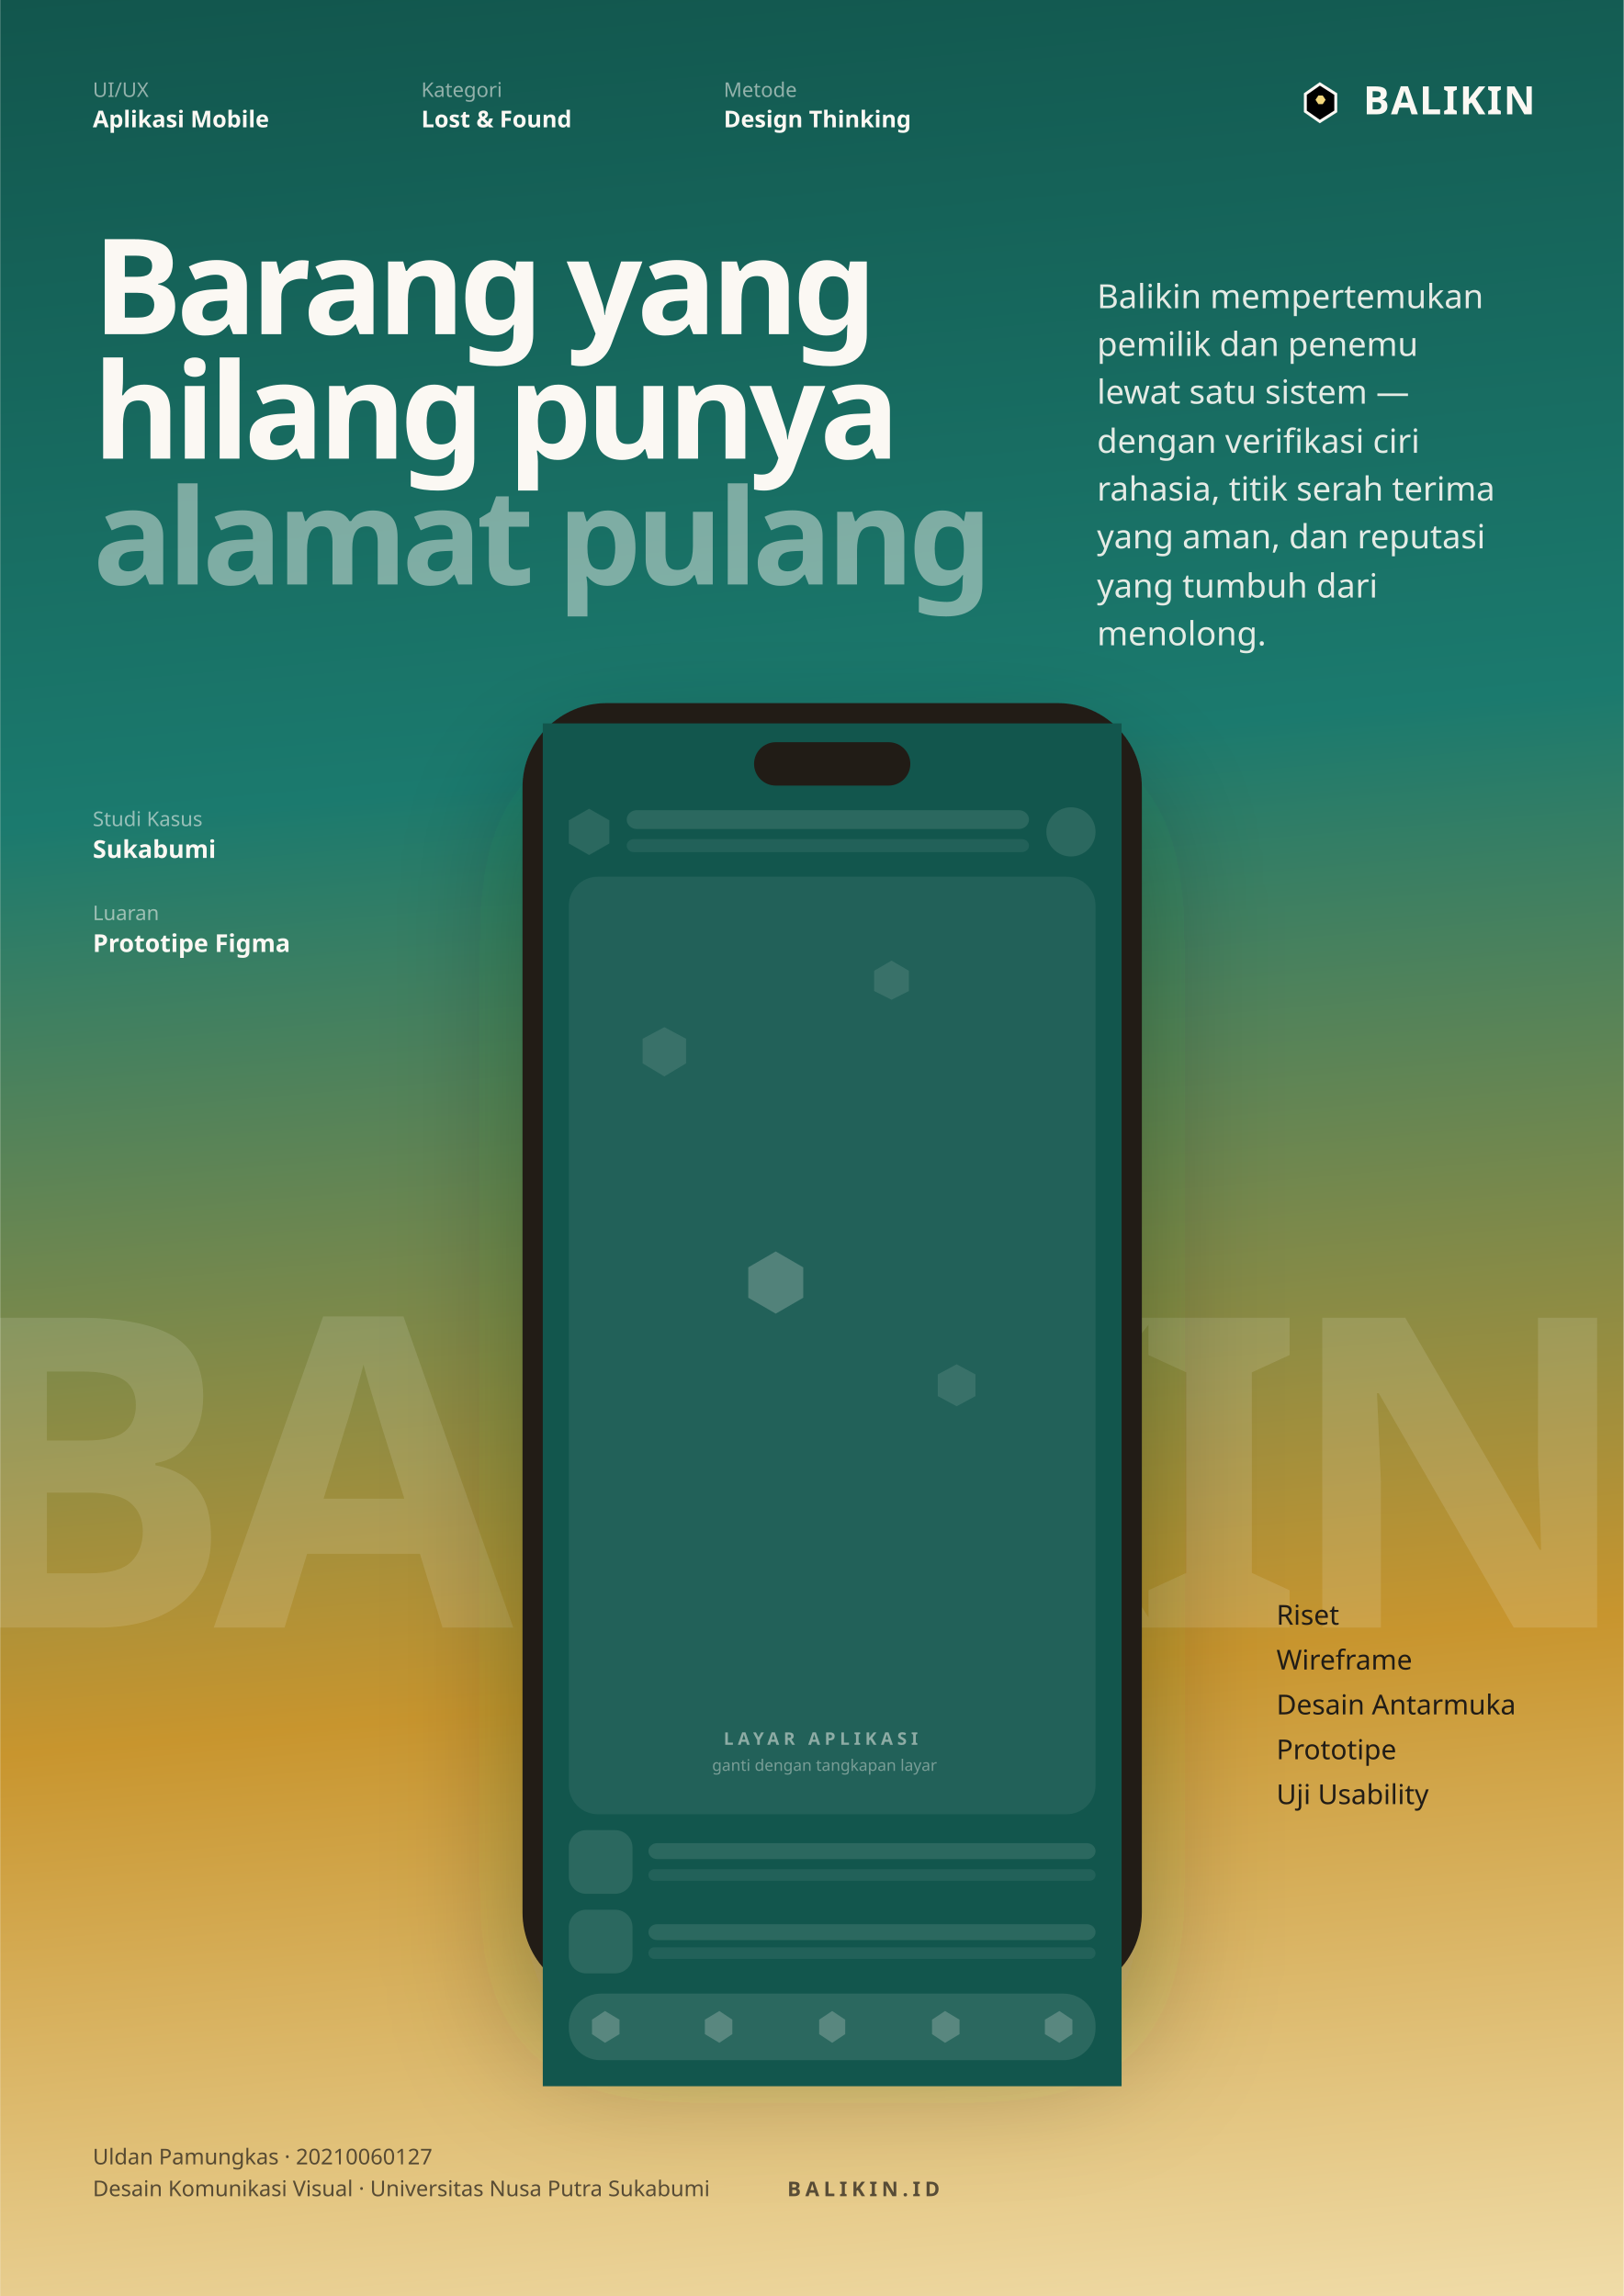
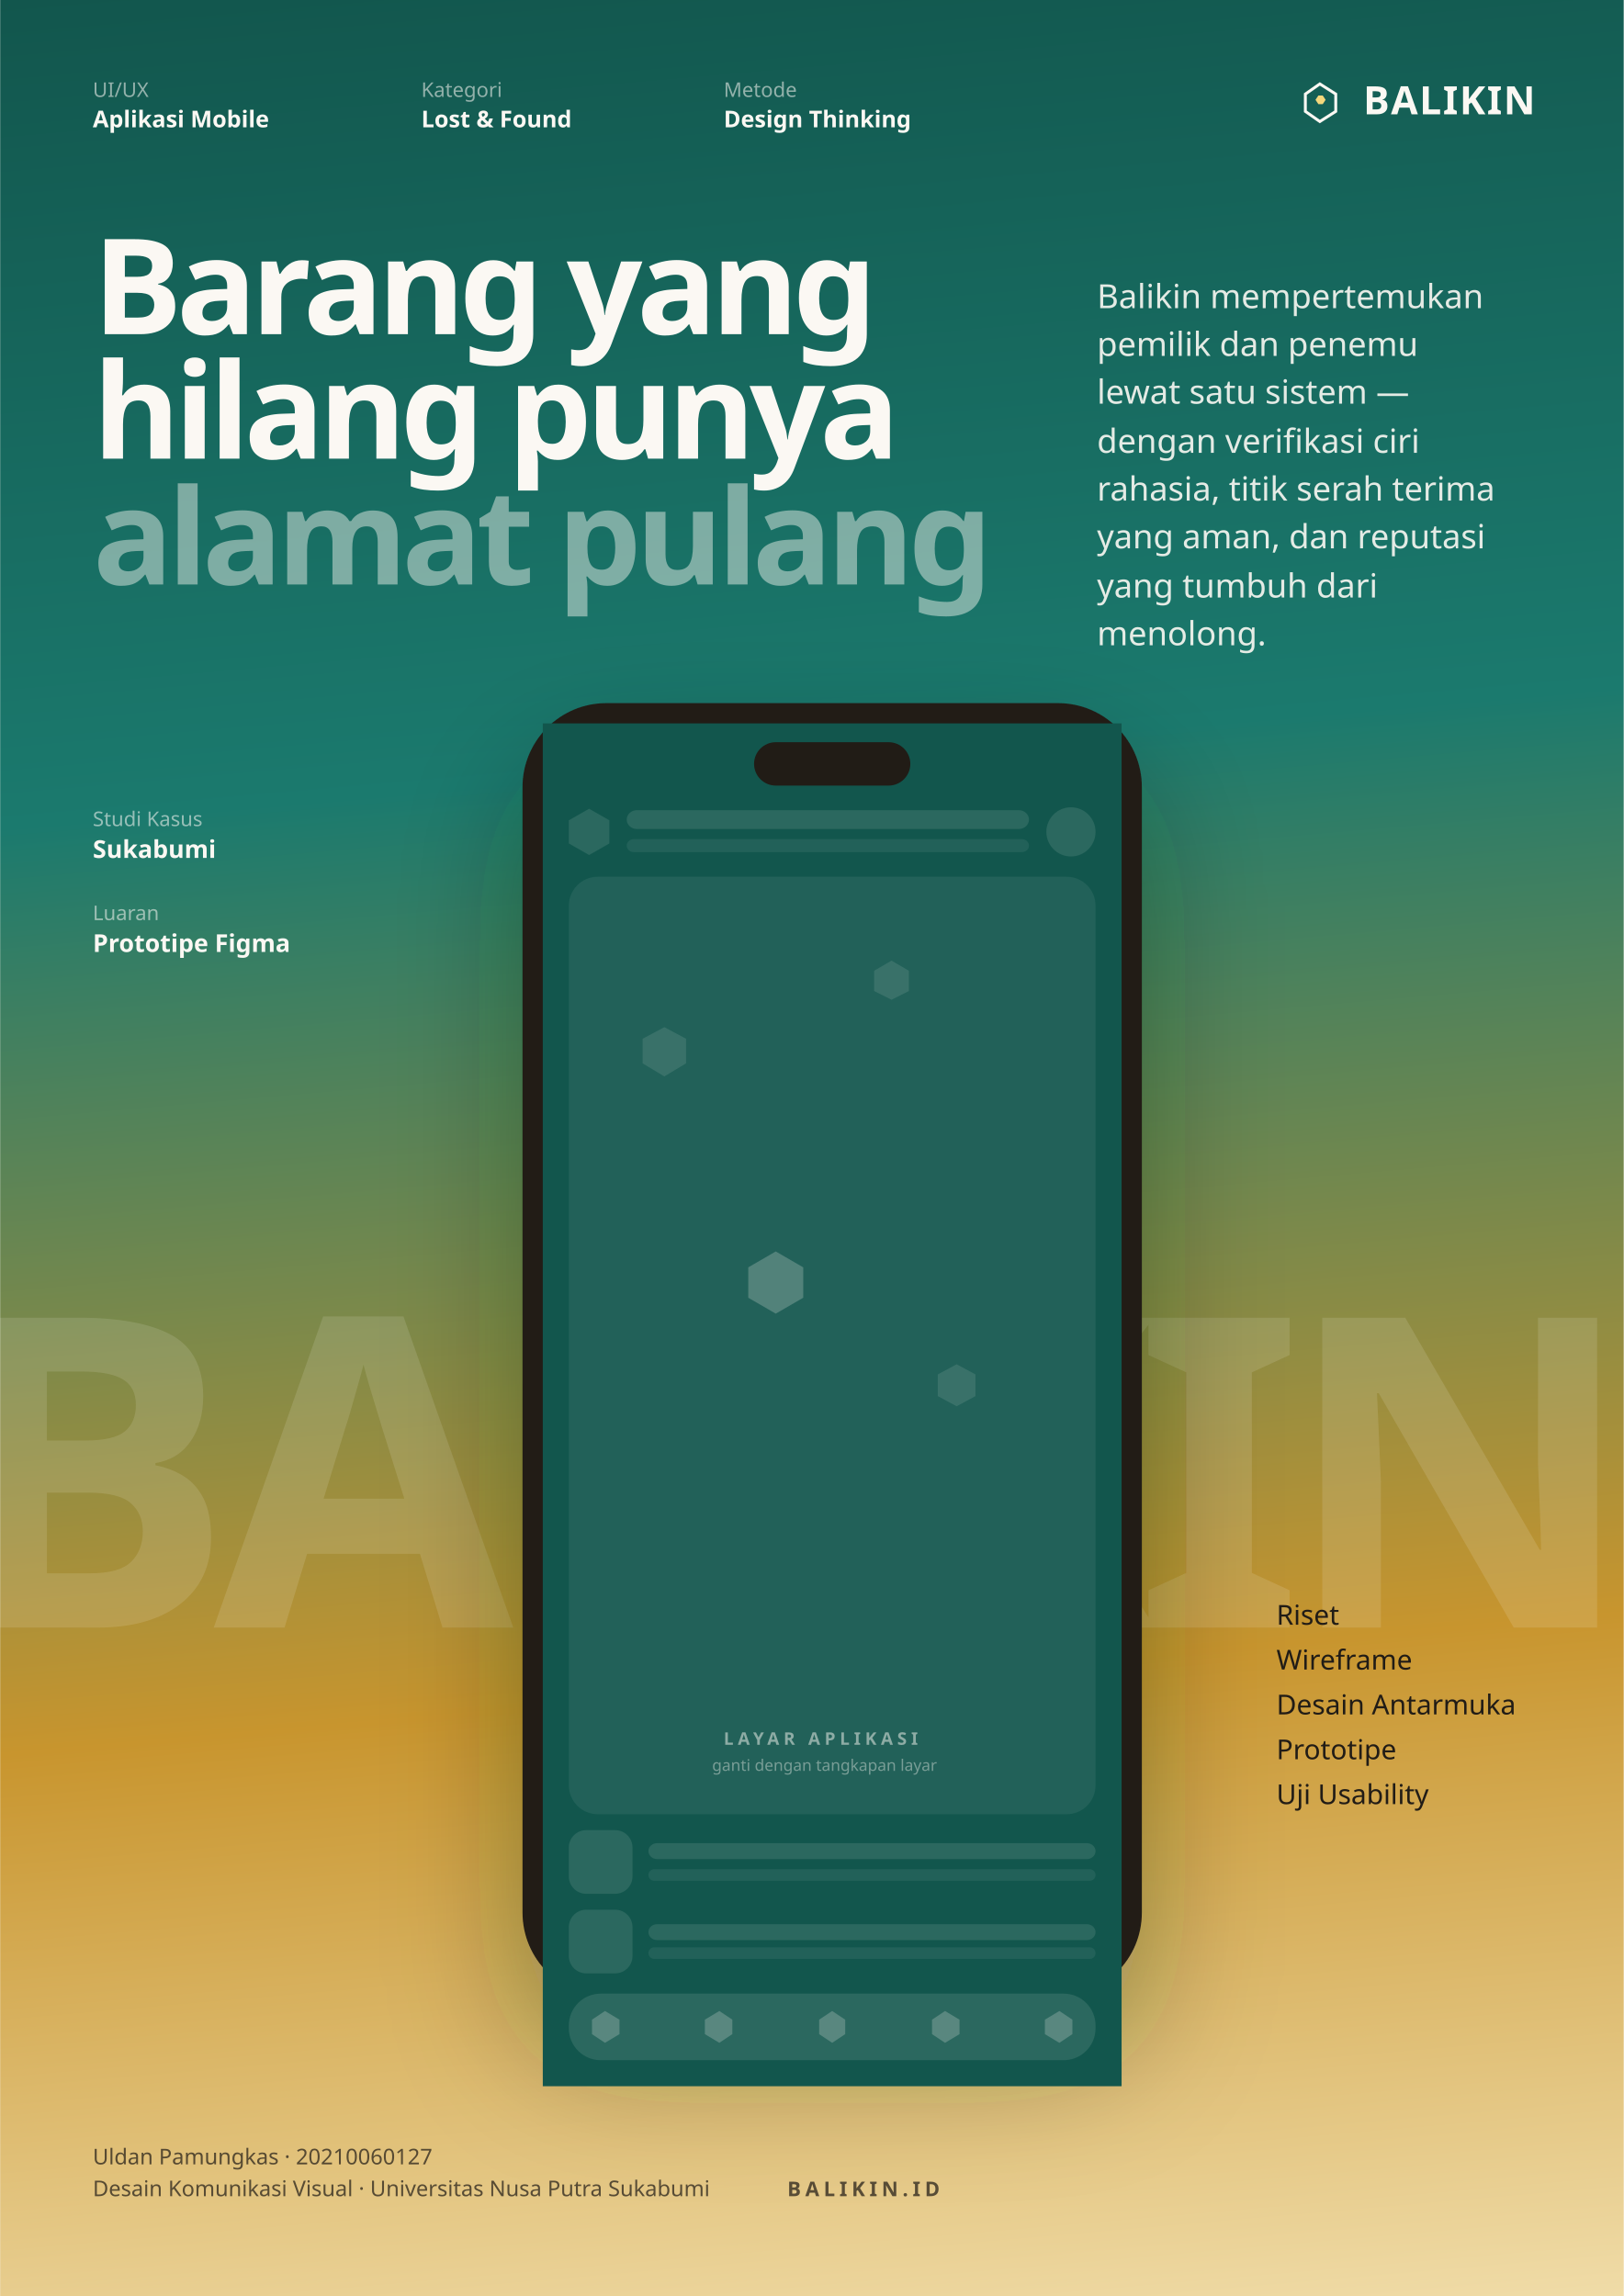
<svg xmlns="http://www.w3.org/2000/svg" width="297mm" height="420mm" viewBox="0 0 1122 1587" role="img" aria-label="Poster Balikin — S2 Editorial">
  <defs>
    <linearGradient id="g1" gradientUnits="userSpaceOnUse" x1="488" y1="-43" x2="634" y2="1630">
      <stop offset="0%" stop-color="#12564D" stop-opacity="1" />
      <stop offset="34%" stop-color="#1B7A6E" stop-opacity="1" />
      <stop offset="72%" stop-color="#C8952E" stop-opacity="1" />
      <stop offset="100%" stop-color="#F0DCA8" stop-opacity="1" />
    </linearGradient>
    <filter id="f2" x="-60%" y="-60%" width="220%" height="220%">
      <feDropShadow dx="0" dy="44" stdDeviation="45" flood-color="#0C2824" flood-opacity="0.34" />
    </filter>
  </defs>
  <rect x="0" y="0" width="1122" height="1587" fill="#FBF8F3" />
  <rect x="0" y="0" width="1122" height="1587" fill="url(#g1)" />
  <g opacity="0.13">
    <text x="-40" y="1125" font-family="Archivo" font-size="300" font-weight="700" fill="#FBF8F3" letter-spacing="-14">BALIKIN</text>
  </g>
  <rect x="361" y="486" width="428" height="894" rx="58" fill="#211C16" filter="url(#f2)" />
  <rect x="375" y="500" width="400" height="942" fill="#12564D" />
  <path d="M407 559L421 567L421 583L407 591L393 583L393 567Z" fill="#FBF8F3" fill-opacity="0.11" />
  <rect x="433" y="560" width="278" height="13" rx="7" fill="#FBF8F3" fill-opacity="0.11" />
  <rect x="433" y="580" width="278" height="9" rx="5" fill="#FBF8F3" fill-opacity="0.07" />
  <rect x="723" y="558" width="34" height="34" rx="17" fill="#FBF8F3" fill-opacity="0.11" />
  <rect x="393" y="606" width="364" height="648" rx="20" fill="#FBF8F3" fill-opacity="0.07" />
  <path d="M459 710L474 718L474 735L459 744L444 735L444 718Z" fill="#FBF8F3" fill-opacity="0.11" />
  <path d="M616 664L628 671L628 685L616 691L604 685L604 671Z" fill="#FBF8F3" fill-opacity="0.11" />
  <path d="M536 865L555 876L555 897L536 908L517 897L517 876Z" fill="#FBF8F3" fill-opacity="0.22" />
  <path d="M661 943L674 950L674 965L661 972L648 965L648 950Z" fill="#FBF8F3" fill-opacity="0.11" />
  <text x="500" y="1206" font-family="Plus Jakarta Sans" font-size="12" font-weight="700" fill="#FBF8F3" letter-spacing="3" fill-opacity="0.5">LAYAR APLIKASI</text>
  <g opacity="0.8">
    <text x="492" y="1224" font-family="Plus Jakarta Sans" font-size="11" font-weight="400" fill="#FBF8F3" fill-opacity="0.5">ganti dengan tangkapan layar</text>
  </g>
  <rect x="393" y="1265" width="44" height="44" rx="12" fill="#FBF8F3" fill-opacity="0.11" />
  <rect x="448" y="1274" width="309" height="11" rx="6" fill="#FBF8F3" fill-opacity="0.11" />
  <rect x="448" y="1292" width="309" height="8" rx="4" fill="#FBF8F3" fill-opacity="0.07" />
  <rect x="393" y="1320" width="44" height="44" rx="12" fill="#FBF8F3" fill-opacity="0.11" />
  <rect x="448" y="1330" width="309" height="11" rx="6" fill="#FBF8F3" fill-opacity="0.11" />
  <rect x="448" y="1346" width="309" height="8" rx="4" fill="#FBF8F3" fill-opacity="0.07" />
  <rect x="393" y="1378" width="364" height="46" rx="22" fill="#FBF8F3" fill-opacity="0.11" />
  <path d="M418 1390L428 1396L428 1406L418 1412L409 1406L409 1396Z" fill="#FBF8F3" fill-opacity="0.22" />
  <path d="M497 1390L506 1396L506 1406L497 1412L487 1406L487 1396Z" fill="#FBF8F3" fill-opacity="0.22" />
  <path d="M575 1390L584 1396L584 1406L575 1412L566 1406L566 1396Z" fill="#FBF8F3" fill-opacity="0.22" />
  <path d="M653 1390L663 1396L663 1406L653 1412L644 1406L644 1396Z" fill="#FBF8F3" fill-opacity="0.22" />
  <path d="M732 1390L741 1396L741 1406L732 1412L722 1406L722 1396Z" fill="#FBF8F3" fill-opacity="0.22" />
  <g transform="translate(-54 0)">
    <rect x="575" y="513" width="108" height="30" rx="15" fill="#211C16" />
  </g>
  <text x="64" y="67" font-family="Plus Jakarta Sans" font-size="14" font-weight="400" fill="#FBF8F3" fill-opacity="0.55">UI/UX</text>
  <text x="64" y="88" font-family="Plus Jakarta Sans" font-size="16" font-weight="600" fill="#FBF8F3">Aplikasi Mobile</text>
  <text x="291" y="67" font-family="Plus Jakarta Sans" font-size="14" font-weight="400" fill="#FBF8F3" fill-opacity="0.55">Kategori</text>
  <text x="291" y="88" font-family="Plus Jakarta Sans" font-size="16" font-weight="600" fill="#FBF8F3">Lost &amp; Found</text>
  <text x="500" y="67" font-family="Plus Jakarta Sans" font-size="14" font-weight="400" fill="#FBF8F3" fill-opacity="0.55">Metode</text>
  <text x="500" y="88" font-family="Plus Jakarta Sans" font-size="16" font-weight="600" fill="#FBF8F3">Design Thinking</text>
-   <path d="M912 58L923 65V77L912 84L902 77V65Z" stroke="#FBF8F3" stroke-width="2" stroke-linejoin="miter" />
-   <path d="M916 69L914 72H911L909 69L911 66H914Z" fill="#F3D77C" />
+   <g fill="none">
+     <path d="M912 58L923 65V77L912 84L902 77V65Z" stroke="#FBF8F3" stroke-width="2" stroke-linejoin="miter" />
+     <path d="M916 69L914 72H911L909 69L911 66H914Z" fill="#F3D77C" />
+   </g>
  <text x="942" y="79" font-family="Archivo" font-size="27" font-weight="700" fill="#FBF8F3" letter-spacing="1">BALIKIN</text>
  <text x="64" y="231" font-family="Archivo" font-size="92" font-weight="700" fill="#FBF8F3" letter-spacing="-4">Barang yang</text>
  <text x="64" y="317" font-family="Archivo" font-size="92" font-weight="700" fill="#FBF8F3" letter-spacing="-4">hilang punya</text>
  <text x="64" y="404" font-family="Archivo" font-size="92" font-weight="700" fill="#FBF8F3" letter-spacing="-4" fill-opacity="0.45">alamat pulang</text>
  <text x="758" y="213" font-family="Plus Jakarta Sans" font-size="23" font-weight="400" fill="#FBF8F3" fill-opacity="0.9">Balikin mempertemukan</text>
  <text x="758" y="246" font-family="Plus Jakarta Sans" font-size="23" font-weight="400" fill="#FBF8F3" fill-opacity="0.9">pemilik dan penemu</text>
  <text x="758" y="279" font-family="Plus Jakarta Sans" font-size="23" font-weight="400" fill="#FBF8F3" fill-opacity="0.9">lewat satu sistem —</text>
  <text x="758" y="313" font-family="Plus Jakarta Sans" font-size="23" font-weight="400" fill="#FBF8F3" fill-opacity="0.9">dengan verifikasi ciri</text>
  <text x="758" y="346" font-family="Plus Jakarta Sans" font-size="23" font-weight="400" fill="#FBF8F3" fill-opacity="0.9">rahasia, titik serah terima</text>
  <text x="758" y="379" font-family="Plus Jakarta Sans" font-size="23" font-weight="400" fill="#FBF8F3" fill-opacity="0.9">yang aman, dan reputasi</text>
  <text x="758" y="413" font-family="Plus Jakarta Sans" font-size="23" font-weight="400" fill="#FBF8F3" fill-opacity="0.9">yang tumbuh dari</text>
  <text x="758" y="446" font-family="Plus Jakarta Sans" font-size="23" font-weight="400" fill="#FBF8F3" fill-opacity="0.9">menolong.</text>
  <text x="64" y="571" font-family="Plus Jakarta Sans" font-size="14" font-weight="400" fill="#FBF8F3" fill-opacity="0.55">Studi Kasus</text>
  <text x="64" y="593" font-family="Plus Jakarta Sans" font-size="17" font-weight="600" fill="#FBF8F3">Sukabumi</text>
  <text x="64" y="636" font-family="Plus Jakarta Sans" font-size="14" font-weight="400" fill="#FBF8F3" fill-opacity="0.55">Luaran</text>
  <text x="64" y="658" font-family="Plus Jakarta Sans" font-size="17" font-weight="600" fill="#FBF8F3">Prototipe Figma</text>
  <text x="882" y="1123" font-family="Plus Jakarta Sans" font-size="19" font-weight="400" fill="#211C16">Riset</text>
  <text x="882" y="1154" font-family="Plus Jakarta Sans" font-size="19" font-weight="400" fill="#211C16">Wireframe</text>
  <text x="882" y="1185" font-family="Plus Jakarta Sans" font-size="19" font-weight="400" fill="#211C16">Desain Antarmuka</text>
  <text x="882" y="1216" font-family="Plus Jakarta Sans" font-size="19" font-weight="400" fill="#211C16">Prototipe</text>
  <text x="882" y="1247" font-family="Plus Jakarta Sans" font-size="19" font-weight="400" fill="#211C16">Uji Usability</text>
  <g opacity="0.72">
    <text x="64" y="1496" font-family="Plus Jakarta Sans" font-size="15" font-weight="400" fill="#211C16">Uldan Pamungkas · 20210060127</text>
    <text x="64" y="1518" font-family="Plus Jakarta Sans" font-size="15" font-weight="400" fill="#211C16">Desain Komunikasi Visual · Universitas Nusa Putra Sukabumi</text>
  </g>
  <g opacity="0.72">
    <text x="544" y="1518" font-family="Plus Jakarta Sans" font-size="14" font-weight="700" fill="#211C16" letter-spacing="3">BALIKIN.ID</text>
  </g>
</svg>
